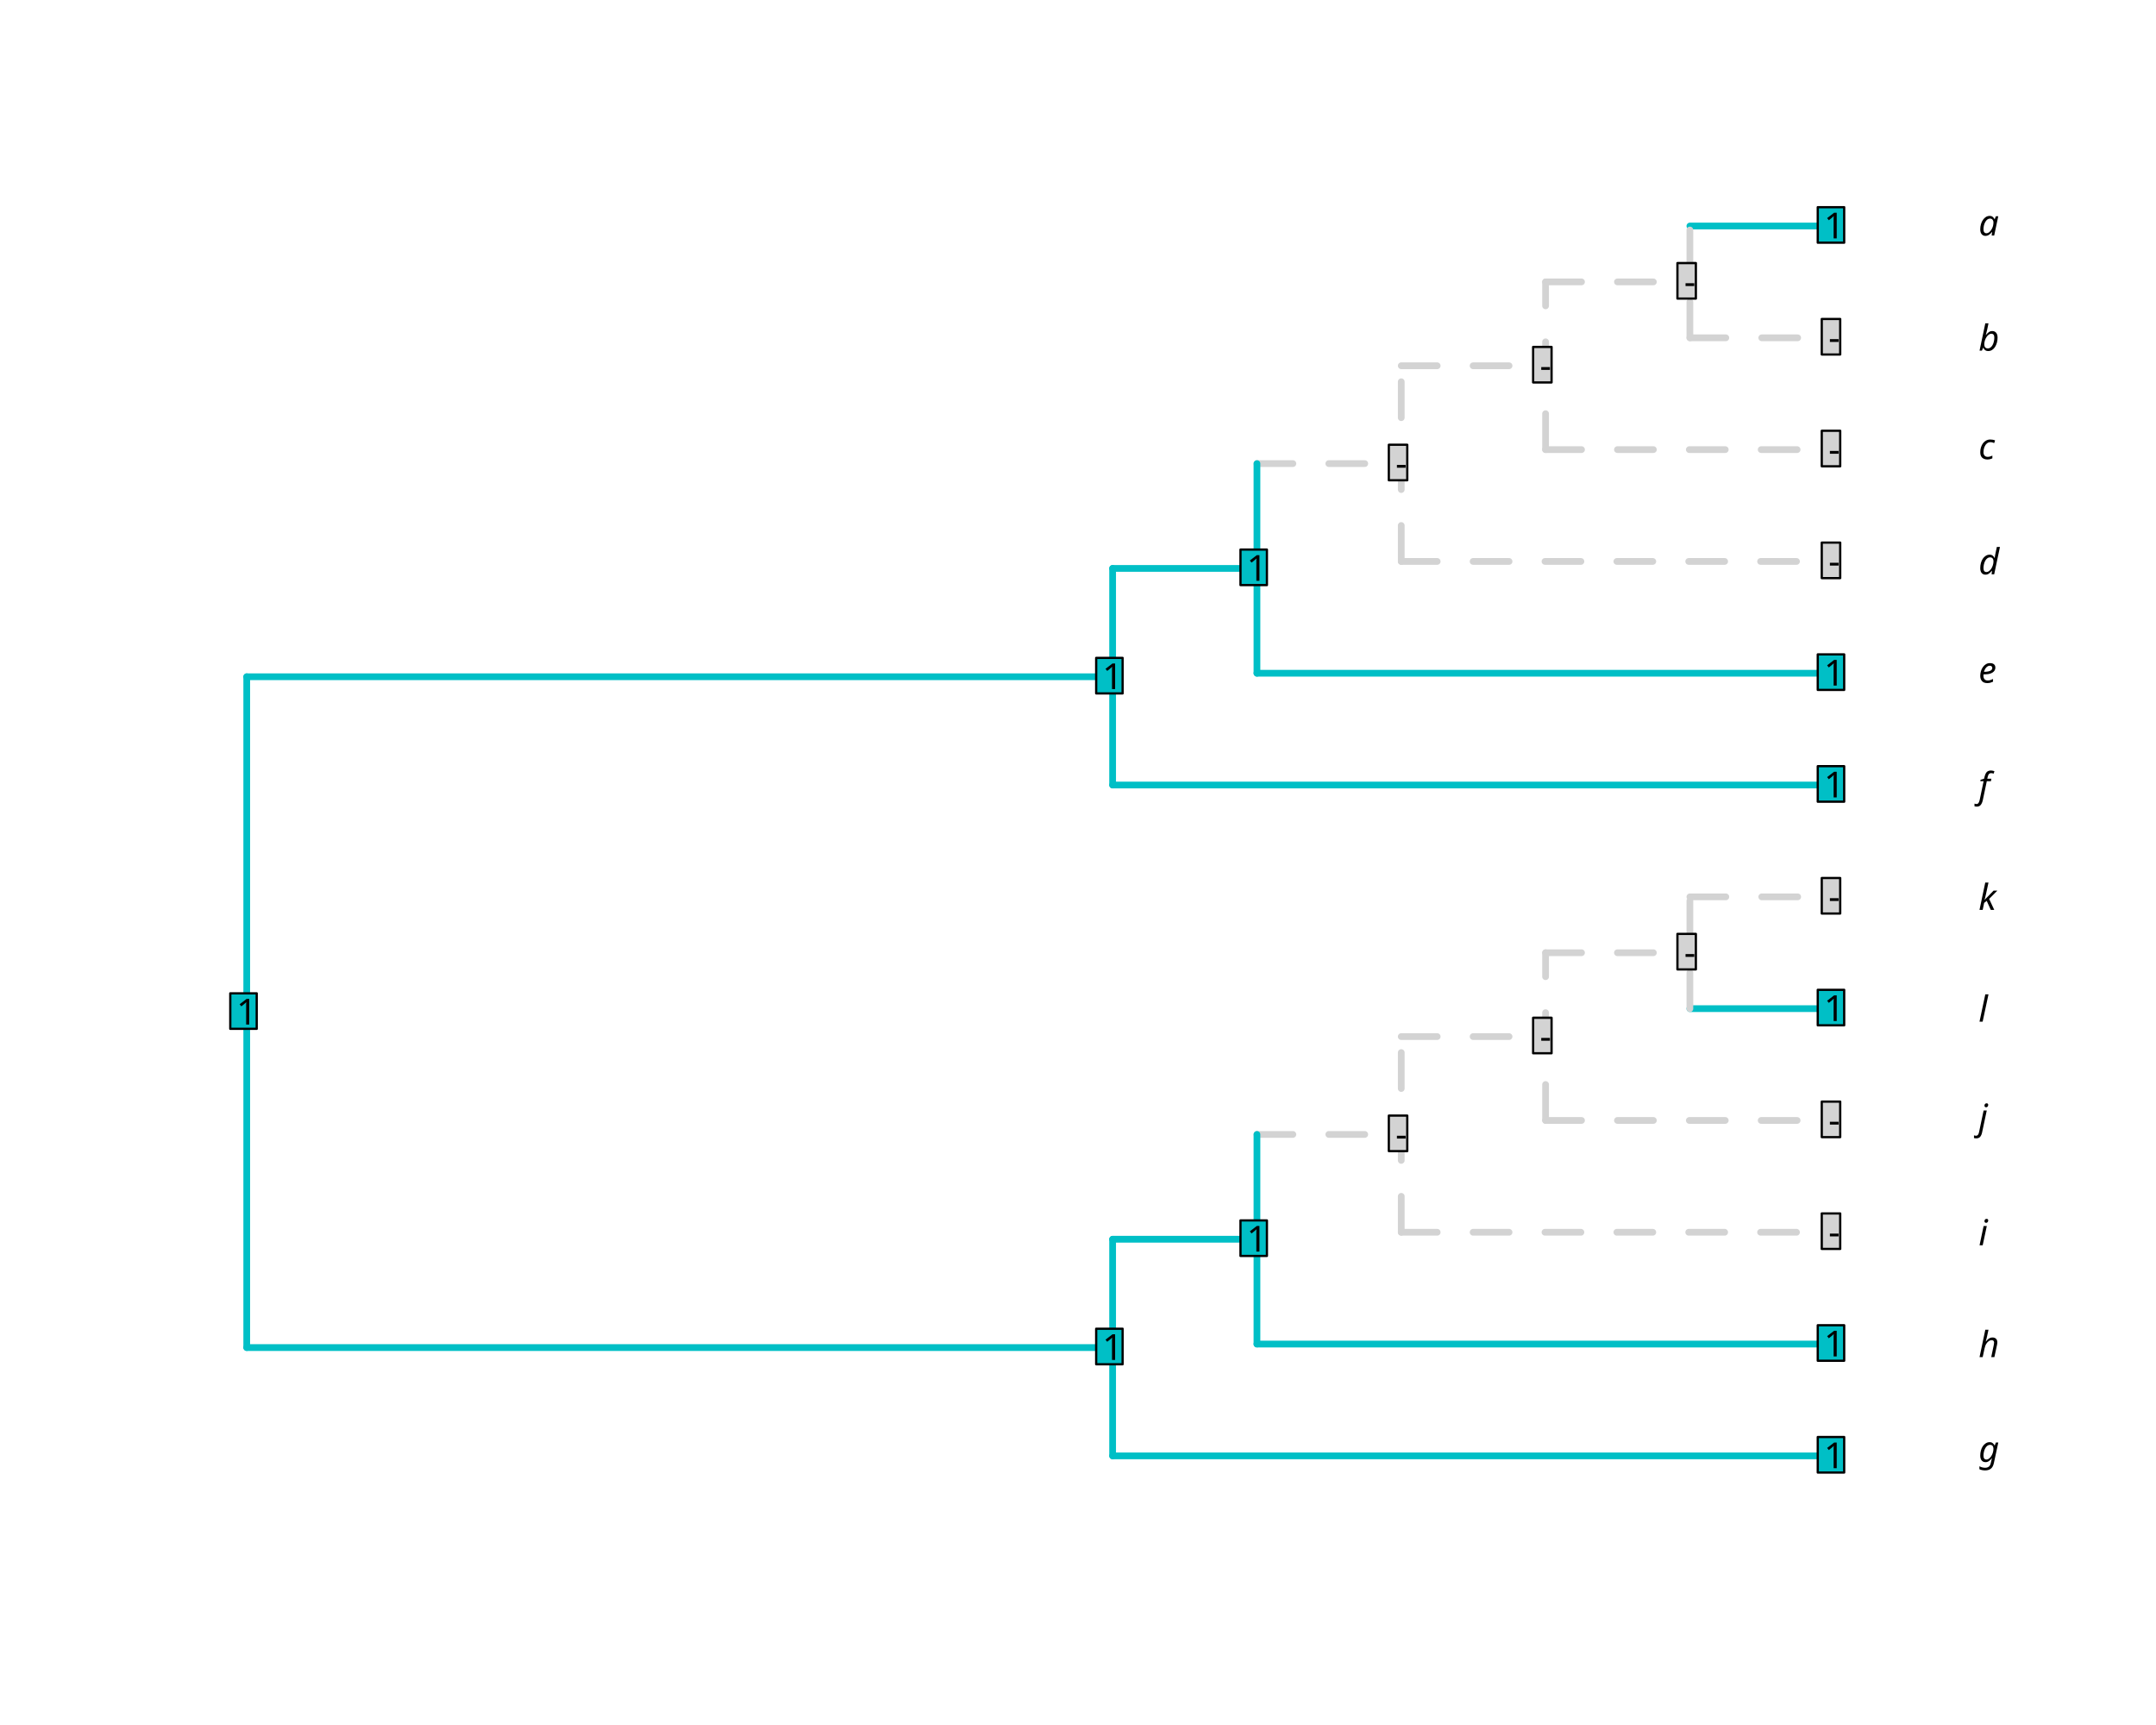
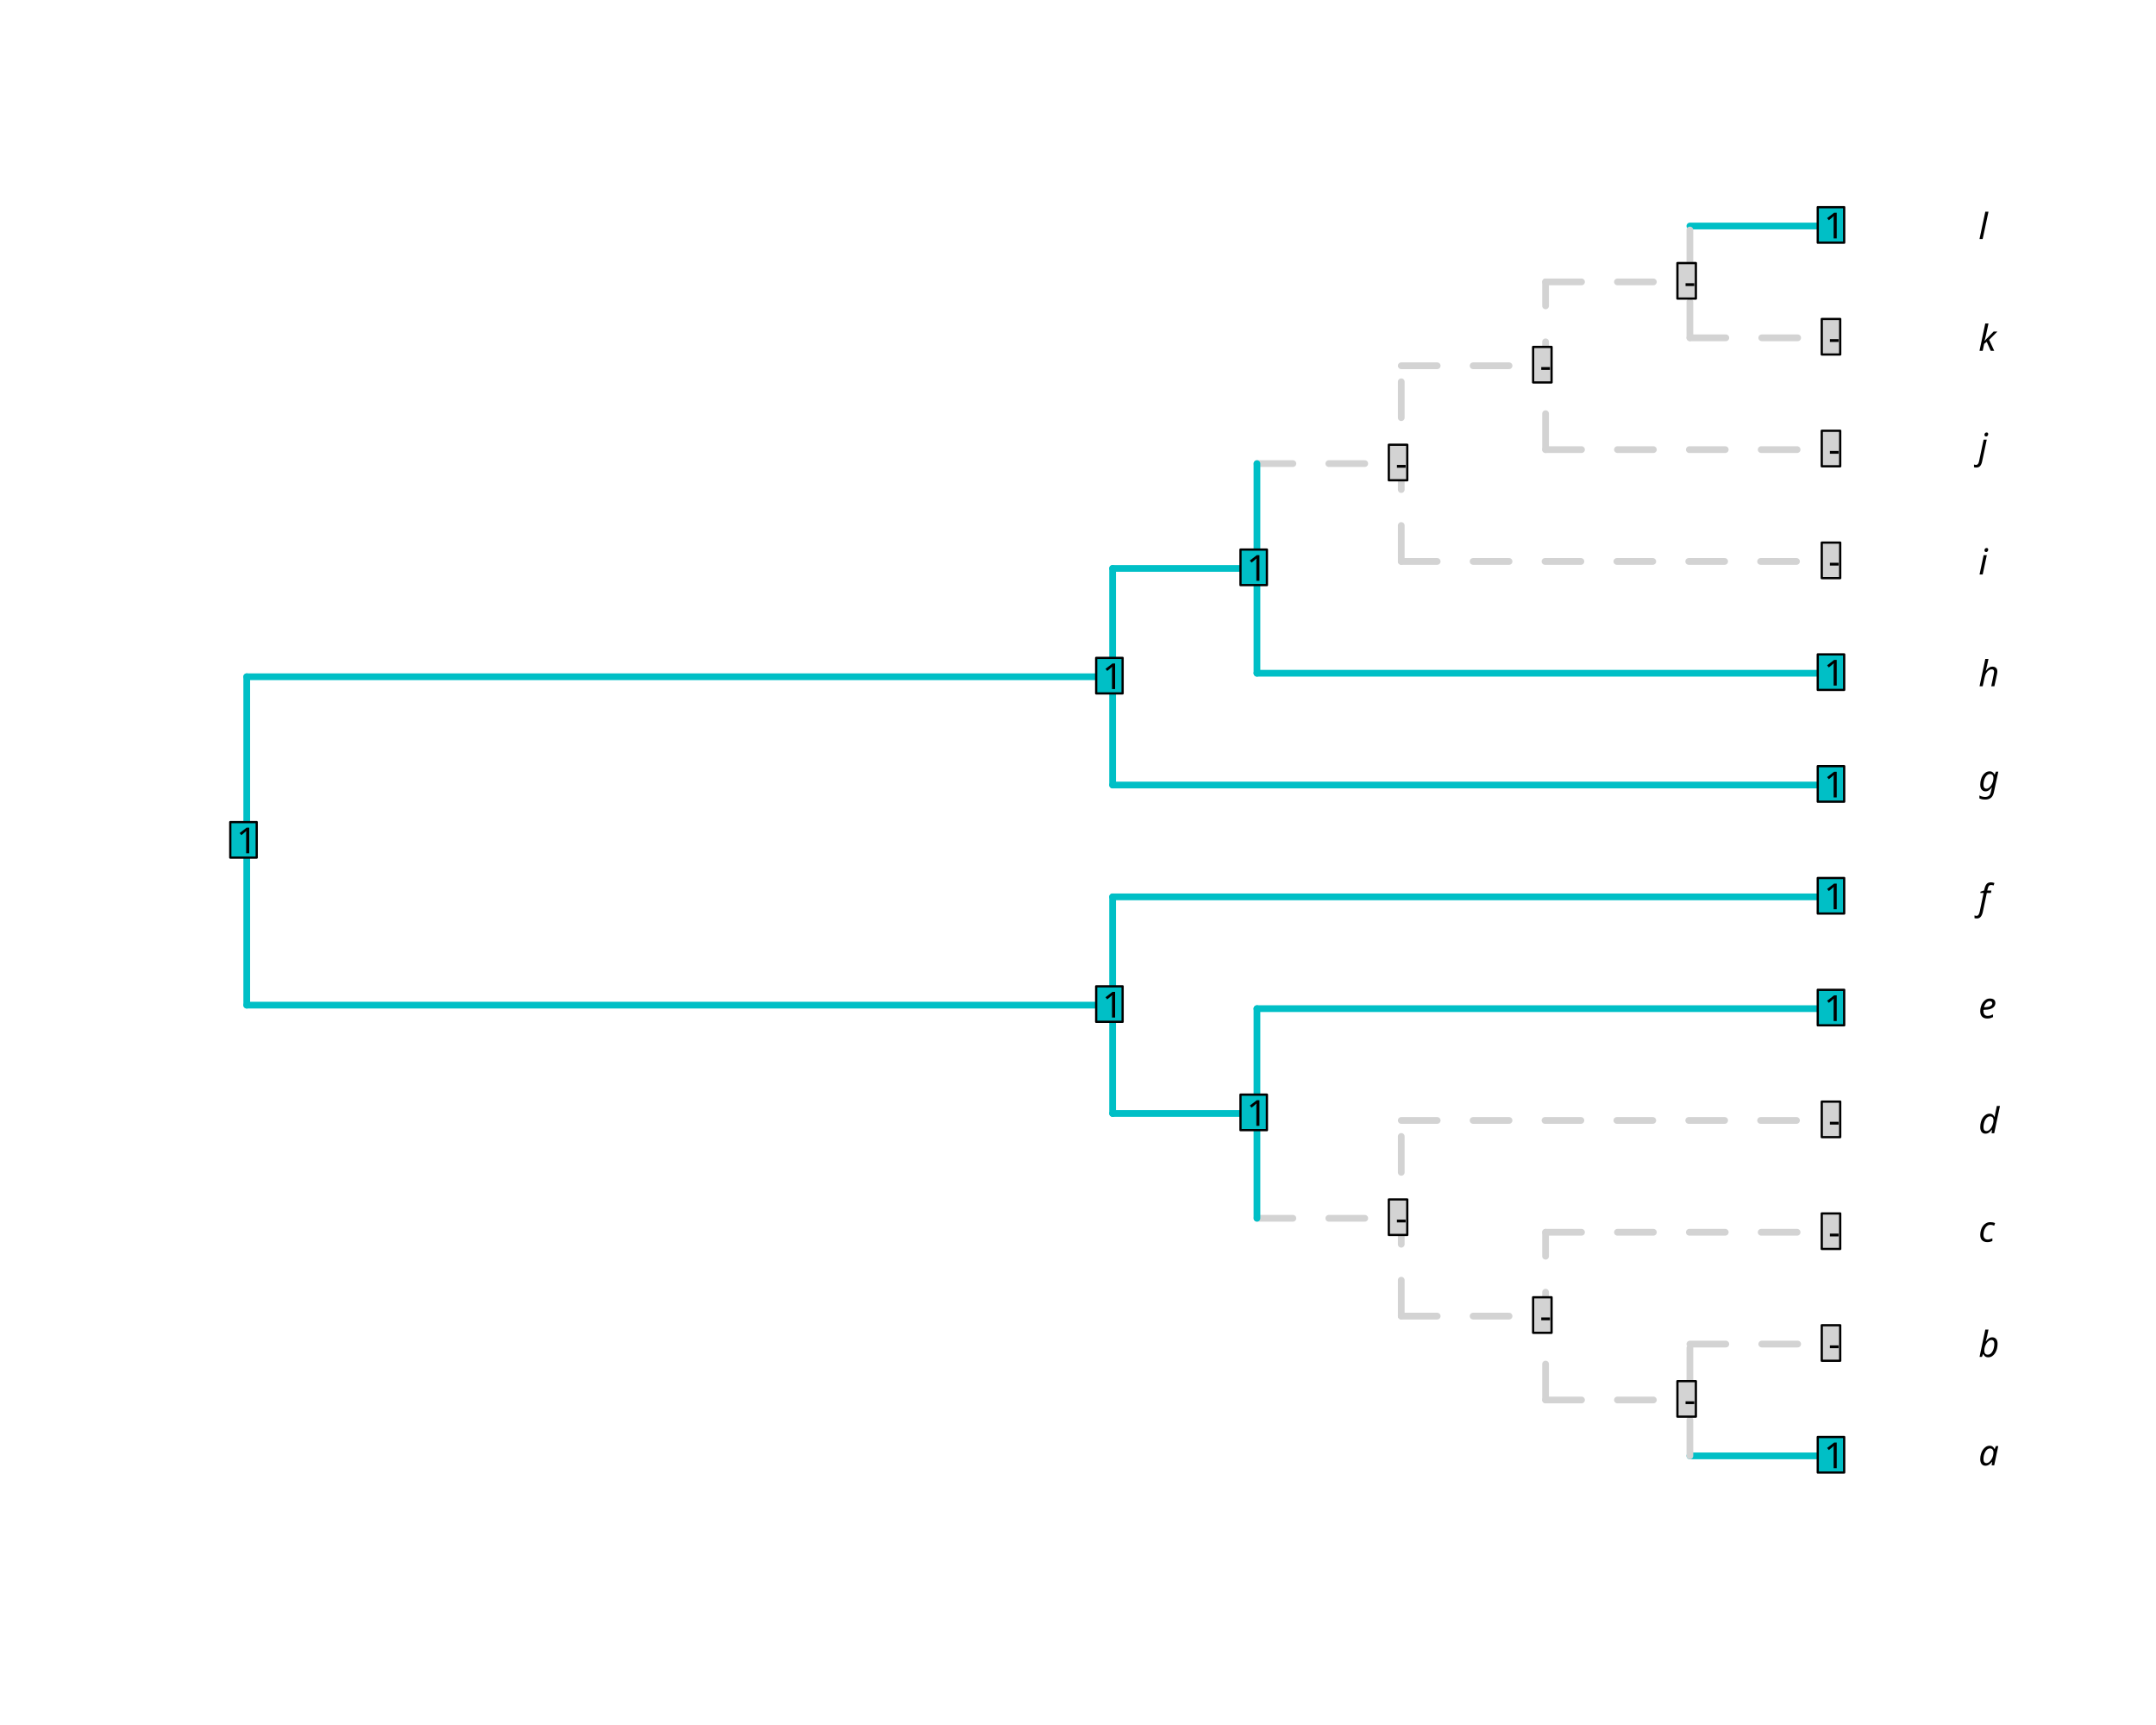
<svg xmlns="http://www.w3.org/2000/svg" class="svglite" data-engine-version="2.0" width="720.00pt" height="576.00pt" viewBox="0 0 720.00 576.00">
  <defs>
    <style type="text/css">
    .svglite line, .svglite polyline, .svglite polygon, .svglite path, .svglite rect, .svglite circle {
      fill: none;
      stroke: #000000;
      stroke-linecap: round;
      stroke-linejoin: round;
      stroke-miterlimit: 10.00;
    }
  </style>
  </defs>
  <rect width="100%" height="100%" style="stroke: none; fill: #FFFFFF;" />
  <defs>
    <clipPath id="cpMC4wMHw3MjAuMDB8MC4wMHw1NzYuMDA=">
      <rect x="0.00" y="0.00" width="720.00" height="576.00" />
    </clipPath>
  </defs>
  <g clip-path="url(#cpMC4wMHw3MjAuMDB8MC4wMHw1NzYuMDA=)">
</g>
  <defs>
    <clipPath id="cpNTkuMDR8Njg5Ljc2fDU5LjA0fDUwMi41Ng==">
      <rect x="59.04" y="59.04" width="630.72" height="443.52" />
    </clipPath>
  </defs>
  <g clip-path="url(#cpNTkuMDR8Njg5Ljc2fDU5LjA0fDUwMi41Ng==)">
-     <line x1="82.40" y1="449.97" x2="371.56" y2="449.97" style="stroke-width: 2.25; stroke: #00BFC6;" />
-     <line x1="371.56" y1="486.13" x2="612.54" y2="486.13" style="stroke-width: 2.25; stroke: #00BFC6;" />
-     <line x1="371.56" y1="413.80" x2="419.76" y2="413.80" style="stroke-width: 2.25; stroke: #00BFC6;" />
-     <line x1="419.76" y1="448.80" x2="612.54" y2="448.80" style="stroke-width: 2.25; stroke: #00BFC6;" />
-     <line x1="419.76" y1="378.80" x2="467.95" y2="378.80" style="stroke-width: 2.25; stroke: #D3D3D3; stroke-dasharray: 12.00,12.00;" />
-     <line x1="467.95" y1="411.47" x2="612.54" y2="411.47" style="stroke-width: 2.25; stroke: #D3D3D3; stroke-dasharray: 12.00,12.00;" />
-     <line x1="467.95" y1="346.13" x2="516.15" y2="346.13" style="stroke-width: 2.25; stroke: #D3D3D3; stroke-dasharray: 12.00,12.00;" />
-     <line x1="516.15" y1="374.13" x2="612.54" y2="374.13" style="stroke-width: 2.25; stroke: #D3D3D3; stroke-dasharray: 12.00,12.00;" />
-     <line x1="516.15" y1="318.13" x2="564.34" y2="318.13" style="stroke-width: 2.25; stroke: #D3D3D3; stroke-dasharray: 12.00,12.00;" />
-     <line x1="564.34" y1="336.80" x2="612.54" y2="336.80" style="stroke-width: 2.25; stroke: #00BFC6;" />
-     <line x1="564.34" y1="299.47" x2="612.54" y2="299.47" style="stroke-width: 2.25; stroke: #D3D3D3; stroke-dasharray: 12.00,12.00;" />
+     <line x1="82.40" y1="335.63" x2="371.56" y2="335.63" style="stroke-width: 2.25; stroke: #00BFC6;" />
+     <line x1="371.56" y1="371.80" x2="419.76" y2="371.80" style="stroke-width: 2.25; stroke: #00BFC6;" />
+     <line x1="419.76" y1="406.80" x2="467.95" y2="406.80" style="stroke-width: 2.25; stroke: #D3D3D3; stroke-dasharray: 12.00,12.00;" />
+     <line x1="467.95" y1="439.47" x2="516.15" y2="439.47" style="stroke-width: 2.25; stroke: #D3D3D3; stroke-dasharray: 12.00,12.00;" />
+     <line x1="516.15" y1="467.47" x2="564.34" y2="467.47" style="stroke-width: 2.25; stroke: #D3D3D3; stroke-dasharray: 12.00,12.00;" />
+     <line x1="564.34" y1="486.13" x2="612.54" y2="486.13" style="stroke-width: 2.25; stroke: #00BFC6;" />
+     <line x1="564.34" y1="448.80" x2="612.54" y2="448.80" style="stroke-width: 2.25; stroke: #D3D3D3; stroke-dasharray: 12.00,12.00;" />
+     <line x1="516.15" y1="411.47" x2="612.54" y2="411.47" style="stroke-width: 2.25; stroke: #D3D3D3; stroke-dasharray: 12.00,12.00;" />
+     <line x1="467.95" y1="374.13" x2="612.54" y2="374.13" style="stroke-width: 2.25; stroke: #D3D3D3; stroke-dasharray: 12.00,12.00;" />
+     <line x1="419.76" y1="336.80" x2="612.54" y2="336.80" style="stroke-width: 2.25; stroke: #00BFC6;" />
+     <line x1="371.56" y1="299.47" x2="612.54" y2="299.47" style="stroke-width: 2.25; stroke: #00BFC6;" />
    <line x1="82.40" y1="225.97" x2="371.56" y2="225.97" style="stroke-width: 2.25; stroke: #00BFC6;" />
    <line x1="371.56" y1="262.13" x2="612.54" y2="262.13" style="stroke-width: 2.25; stroke: #00BFC6;" />
    <line x1="371.56" y1="189.80" x2="419.76" y2="189.80" style="stroke-width: 2.25; stroke: #00BFC6;" />
    <line x1="419.76" y1="224.80" x2="612.54" y2="224.80" style="stroke-width: 2.25; stroke: #00BFC6;" />
    <line x1="419.76" y1="154.80" x2="467.95" y2="154.80" style="stroke-width: 2.25; stroke: #D3D3D3; stroke-dasharray: 12.00,12.00;" />
    <line x1="467.95" y1="187.47" x2="612.54" y2="187.47" style="stroke-width: 2.25; stroke: #D3D3D3; stroke-dasharray: 12.00,12.00;" />
    <line x1="467.95" y1="122.13" x2="516.15" y2="122.13" style="stroke-width: 2.25; stroke: #D3D3D3; stroke-dasharray: 12.00,12.00;" />
    <line x1="516.15" y1="150.13" x2="612.54" y2="150.13" style="stroke-width: 2.25; stroke: #D3D3D3; stroke-dasharray: 12.00,12.00;" />
    <line x1="516.15" y1="94.13" x2="564.34" y2="94.13" style="stroke-width: 2.25; stroke: #D3D3D3; stroke-dasharray: 12.00,12.00;" />
    <line x1="564.34" y1="112.80" x2="612.54" y2="112.80" style="stroke-width: 2.25; stroke: #D3D3D3; stroke-dasharray: 12.00,12.00;" />
    <line x1="564.34" y1="75.47" x2="612.54" y2="75.47" style="stroke-width: 2.25; stroke: #00BFC6;" />
-     <line x1="82.40" y1="449.97" x2="82.40" y2="225.97" style="stroke-width: 2.25; stroke: #00BFC6;" />
+     <line x1="82.40" y1="335.63" x2="82.40" y2="225.97" style="stroke-width: 2.25; stroke: #00BFC6;" />
+     <line x1="371.56" y1="371.80" x2="371.56" y2="299.47" style="stroke-width: 2.25; stroke: #00BFC6;" />
+     <line x1="419.76" y1="406.80" x2="419.76" y2="336.80" style="stroke-width: 2.25; stroke: #00BFC6;" />
+     <line x1="467.95" y1="439.47" x2="467.95" y2="374.13" style="stroke-width: 2.25; stroke: #D3D3D3; stroke-dasharray: 12.00,12.00;" />
+     <line x1="516.15" y1="467.47" x2="516.15" y2="411.47" style="stroke-width: 2.25; stroke: #D3D3D3; stroke-dasharray: 12.00,12.00;" />
+     <line x1="564.34" y1="486.13" x2="564.34" y2="448.80" style="stroke-width: 2.25; stroke: #D3D3D3; stroke-dasharray: 12.00,12.00;" />
    <line x1="371.56" y1="262.13" x2="371.56" y2="189.80" style="stroke-width: 2.25; stroke: #00BFC6;" />
    <line x1="419.76" y1="224.80" x2="419.76" y2="154.80" style="stroke-width: 2.25; stroke: #00BFC6;" />
    <line x1="467.95" y1="187.47" x2="467.95" y2="122.13" style="stroke-width: 2.25; stroke: #D3D3D3; stroke-dasharray: 12.00,12.00;" />
    <line x1="516.15" y1="150.13" x2="516.15" y2="94.13" style="stroke-width: 2.25; stroke: #D3D3D3; stroke-dasharray: 12.00,12.00;" />
    <line x1="564.34" y1="112.80" x2="564.34" y2="75.47" style="stroke-width: 2.25; stroke: #D3D3D3; stroke-dasharray: 12.00,12.00;" />
-     <line x1="371.56" y1="486.13" x2="371.56" y2="413.80" style="stroke-width: 2.25; stroke: #00BFC6;" />
-     <line x1="419.76" y1="448.80" x2="419.76" y2="378.80" style="stroke-width: 2.25; stroke: #00BFC6;" />
-     <line x1="467.95" y1="411.47" x2="467.95" y2="346.13" style="stroke-width: 2.25; stroke: #D3D3D3; stroke-dasharray: 12.00,12.00;" />
-     <line x1="516.15" y1="374.13" x2="516.15" y2="318.13" style="stroke-width: 2.25; stroke: #D3D3D3; stroke-dasharray: 12.00,12.00;" />
-     <line x1="564.34" y1="336.80" x2="564.34" y2="299.47" style="stroke-width: 2.25; stroke: #D3D3D3; stroke-dasharray: 12.00,12.00;" />
-     <text x="660.73" y="78.64" style="font-size: 12.00px; font-style: italic; font-family: sans;" textLength="6.67px" lengthAdjust="spacingAndGlyphs">a</text>
-     <text x="660.73" y="117.09" style="font-size: 12.00px; font-style: italic; font-family: sans;" textLength="6.67px" lengthAdjust="spacingAndGlyphs">b</text>
-     <text x="660.73" y="153.30" style="font-size: 12.00px; font-style: italic; font-family: sans;" textLength="6.00px" lengthAdjust="spacingAndGlyphs">c</text>
-     <text x="660.73" y="191.76" style="font-size: 12.00px; font-style: italic; font-family: sans;" textLength="6.67px" lengthAdjust="spacingAndGlyphs">d</text>
-     <text x="660.73" y="227.97" style="font-size: 12.00px; font-style: italic; font-family: sans;" textLength="6.67px" lengthAdjust="spacingAndGlyphs">e</text>
-     <text x="660.73" y="266.47" style="font-size: 12.00px; font-style: italic; font-family: sans;" textLength="3.33px" lengthAdjust="spacingAndGlyphs">f</text>
-     <text x="660.73" y="488.11" style="font-size: 12.00px; font-style: italic; font-family: sans;" textLength="6.67px" lengthAdjust="spacingAndGlyphs">g</text>
-     <text x="660.73" y="453.15" style="font-size: 12.00px; font-style: italic; font-family: sans;" textLength="6.67px" lengthAdjust="spacingAndGlyphs">h</text>
-     <text x="660.73" y="415.82" style="font-size: 12.00px; font-style: italic; font-family: sans;" textLength="2.66px" lengthAdjust="spacingAndGlyphs">i</text>
-     <text x="660.73" y="377.24" style="font-size: 12.00px; font-style: italic; font-family: sans;" textLength="2.66px" lengthAdjust="spacingAndGlyphs">j</text>
-     <text x="660.73" y="303.82" style="font-size: 12.00px; font-style: italic; font-family: sans;" textLength="6.00px" lengthAdjust="spacingAndGlyphs">k</text>
-     <text x="660.73" y="341.15" style="font-size: 12.00px; font-style: italic; font-family: sans;" textLength="2.66px" lengthAdjust="spacingAndGlyphs">l</text>
-     <rect x="607.04" y="69.18" width="8.83" height="11.86" style="stroke-width: 0.75; fill: #00BFC6;" />
-     <rect x="608.38" y="106.51" width="6.16" height="11.86" style="stroke-width: 0.75; fill: #D3D3D3;" />
-     <rect x="608.38" y="143.84" width="6.16" height="11.86" style="stroke-width: 0.75; fill: #D3D3D3;" />
-     <rect x="608.38" y="181.18" width="6.16" height="11.86" style="stroke-width: 0.75; fill: #D3D3D3;" />
-     <rect x="607.04" y="218.51" width="8.83" height="11.86" style="stroke-width: 0.75; fill: #00BFC6;" />
-     <rect x="607.04" y="255.84" width="8.83" height="11.86" style="stroke-width: 0.75; fill: #00BFC6;" />
+     <text x="660.73" y="489.30" style="font-size: 12.00px; font-style: italic; font-family: sans;" textLength="6.67px" lengthAdjust="spacingAndGlyphs">a</text>
+     <text x="660.73" y="453.09" style="font-size: 12.00px; font-style: italic; font-family: sans;" textLength="6.67px" lengthAdjust="spacingAndGlyphs">b</text>
+     <text x="660.73" y="414.64" style="font-size: 12.00px; font-style: italic; font-family: sans;" textLength="6.00px" lengthAdjust="spacingAndGlyphs">c</text>
+     <text x="660.73" y="378.42" style="font-size: 12.00px; font-style: italic; font-family: sans;" textLength="6.67px" lengthAdjust="spacingAndGlyphs">d</text>
+     <text x="660.73" y="339.97" style="font-size: 12.00px; font-style: italic; font-family: sans;" textLength="6.67px" lengthAdjust="spacingAndGlyphs">e</text>
+     <text x="660.73" y="303.81" style="font-size: 12.00px; font-style: italic; font-family: sans;" textLength="3.33px" lengthAdjust="spacingAndGlyphs">f</text>
+     <text x="660.73" y="264.11" style="font-size: 12.00px; font-style: italic; font-family: sans;" textLength="6.67px" lengthAdjust="spacingAndGlyphs">g</text>
+     <text x="660.73" y="229.15" style="font-size: 12.00px; font-style: italic; font-family: sans;" textLength="6.67px" lengthAdjust="spacingAndGlyphs">h</text>
+     <text x="660.73" y="191.82" style="font-size: 12.00px; font-style: italic; font-family: sans;" textLength="2.66px" lengthAdjust="spacingAndGlyphs">i</text>
+     <text x="660.73" y="153.24" style="font-size: 12.00px; font-style: italic; font-family: sans;" textLength="2.66px" lengthAdjust="spacingAndGlyphs">j</text>
+     <text x="660.73" y="117.15" style="font-size: 12.00px; font-style: italic; font-family: sans;" textLength="6.00px" lengthAdjust="spacingAndGlyphs">k</text>
+     <text x="660.73" y="79.82" style="font-size: 12.00px; font-style: italic; font-family: sans;" textLength="2.66px" lengthAdjust="spacingAndGlyphs">l</text>
    <rect x="607.04" y="479.84" width="8.83" height="11.86" style="stroke-width: 0.75; fill: #00BFC6;" />
-     <rect x="607.04" y="442.51" width="8.83" height="11.86" style="stroke-width: 0.75; fill: #00BFC6;" />
+     <rect x="608.38" y="442.51" width="6.16" height="11.86" style="stroke-width: 0.75; fill: #D3D3D3;" />
    <rect x="608.38" y="405.18" width="6.16" height="11.86" style="stroke-width: 0.75; fill: #D3D3D3;" />
    <rect x="608.38" y="367.84" width="6.16" height="11.86" style="stroke-width: 0.75; fill: #D3D3D3;" />
-     <rect x="608.38" y="293.18" width="6.16" height="11.86" style="stroke-width: 0.75; fill: #D3D3D3;" />
    <rect x="607.04" y="330.51" width="8.83" height="11.86" style="stroke-width: 0.75; fill: #00BFC6;" />
-     <rect x="76.90" y="331.68" width="8.83" height="11.86" style="stroke-width: 0.75; fill: #00BFC6;" />
+     <rect x="607.04" y="293.18" width="8.83" height="11.86" style="stroke-width: 0.75; fill: #00BFC6;" />
+     <rect x="607.04" y="255.84" width="8.83" height="11.86" style="stroke-width: 0.75; fill: #00BFC6;" />
+     <rect x="607.04" y="218.51" width="8.83" height="11.86" style="stroke-width: 0.75; fill: #00BFC6;" />
+     <rect x="608.38" y="181.18" width="6.16" height="11.86" style="stroke-width: 0.75; fill: #D3D3D3;" />
+     <rect x="608.38" y="143.84" width="6.16" height="11.86" style="stroke-width: 0.75; fill: #D3D3D3;" />
+     <rect x="608.38" y="106.51" width="6.16" height="11.86" style="stroke-width: 0.75; fill: #D3D3D3;" />
+     <rect x="607.04" y="69.18" width="8.83" height="11.86" style="stroke-width: 0.75; fill: #00BFC6;" />
+     <rect x="76.90" y="274.51" width="8.83" height="11.86" style="stroke-width: 0.75; fill: #00BFC6;" />
+     <rect x="366.07" y="329.34" width="8.83" height="11.86" style="stroke-width: 0.75; fill: #00BFC6;" />
+     <rect x="414.26" y="365.51" width="8.83" height="11.86" style="stroke-width: 0.75; fill: #00BFC6;" />
+     <rect x="463.80" y="400.51" width="6.16" height="11.86" style="stroke-width: 0.75; fill: #D3D3D3;" />
+     <rect x="511.99" y="433.18" width="6.16" height="11.86" style="stroke-width: 0.75; fill: #D3D3D3;" />
+     <rect x="560.18" y="461.18" width="6.16" height="11.86" style="stroke-width: 0.75; fill: #D3D3D3;" />
    <rect x="366.07" y="219.68" width="8.83" height="11.86" style="stroke-width: 0.75; fill: #00BFC6;" />
    <rect x="414.26" y="183.51" width="8.83" height="11.86" style="stroke-width: 0.75; fill: #00BFC6;" />
    <rect x="463.80" y="148.51" width="6.16" height="11.86" style="stroke-width: 0.75; fill: #D3D3D3;" />
    <rect x="511.99" y="115.84" width="6.16" height="11.86" style="stroke-width: 0.75; fill: #D3D3D3;" />
    <rect x="560.18" y="87.84" width="6.16" height="11.86" style="stroke-width: 0.75; fill: #D3D3D3;" />
-     <rect x="366.07" y="443.68" width="8.83" height="11.86" style="stroke-width: 0.75; fill: #00BFC6;" />
-     <rect x="414.26" y="407.51" width="8.83" height="11.86" style="stroke-width: 0.75; fill: #00BFC6;" />
-     <rect x="463.80" y="372.51" width="6.16" height="11.86" style="stroke-width: 0.75; fill: #D3D3D3;" />
-     <rect x="511.99" y="339.84" width="6.16" height="11.86" style="stroke-width: 0.75; fill: #D3D3D3;" />
-     <rect x="560.18" y="311.84" width="6.16" height="11.86" style="stroke-width: 0.75; fill: #D3D3D3;" />
-     <text x="612.54" y="79.60" text-anchor="middle" style="font-size: 12.00px; font-family: sans;" textLength="6.67px" lengthAdjust="spacingAndGlyphs">1</text>
-     <text x="612.54" y="116.93" text-anchor="middle" style="font-size: 12.00px; font-family: sans;" textLength="4.00px" lengthAdjust="spacingAndGlyphs">-</text>
-     <text x="612.54" y="154.26" text-anchor="middle" style="font-size: 12.00px; font-family: sans;" textLength="4.00px" lengthAdjust="spacingAndGlyphs">-</text>
-     <text x="612.54" y="191.60" text-anchor="middle" style="font-size: 12.00px; font-family: sans;" textLength="4.00px" lengthAdjust="spacingAndGlyphs">-</text>
-     <text x="612.54" y="228.93" text-anchor="middle" style="font-size: 12.00px; font-family: sans;" textLength="6.67px" lengthAdjust="spacingAndGlyphs">1</text>
-     <text x="612.54" y="266.26" text-anchor="middle" style="font-size: 12.00px; font-family: sans;" textLength="6.67px" lengthAdjust="spacingAndGlyphs">1</text>
    <text x="612.54" y="490.26" text-anchor="middle" style="font-size: 12.00px; font-family: sans;" textLength="6.67px" lengthAdjust="spacingAndGlyphs">1</text>
-     <text x="612.54" y="452.93" text-anchor="middle" style="font-size: 12.00px; font-family: sans;" textLength="6.67px" lengthAdjust="spacingAndGlyphs">1</text>
+     <text x="612.54" y="452.93" text-anchor="middle" style="font-size: 12.00px; font-family: sans;" textLength="4.00px" lengthAdjust="spacingAndGlyphs">-</text>
    <text x="612.54" y="415.60" text-anchor="middle" style="font-size: 12.00px; font-family: sans;" textLength="4.00px" lengthAdjust="spacingAndGlyphs">-</text>
    <text x="612.54" y="378.26" text-anchor="middle" style="font-size: 12.00px; font-family: sans;" textLength="4.00px" lengthAdjust="spacingAndGlyphs">-</text>
-     <text x="612.54" y="303.60" text-anchor="middle" style="font-size: 12.00px; font-family: sans;" textLength="4.00px" lengthAdjust="spacingAndGlyphs">-</text>
    <text x="612.54" y="340.93" text-anchor="middle" style="font-size: 12.00px; font-family: sans;" textLength="6.67px" lengthAdjust="spacingAndGlyphs">1</text>
-     <text x="82.40" y="342.10" text-anchor="middle" style="font-size: 12.00px; font-family: sans;" textLength="6.67px" lengthAdjust="spacingAndGlyphs">1</text>
+     <text x="612.54" y="303.60" text-anchor="middle" style="font-size: 12.00px; font-family: sans;" textLength="6.67px" lengthAdjust="spacingAndGlyphs">1</text>
+     <text x="612.54" y="266.26" text-anchor="middle" style="font-size: 12.00px; font-family: sans;" textLength="6.67px" lengthAdjust="spacingAndGlyphs">1</text>
+     <text x="612.54" y="228.93" text-anchor="middle" style="font-size: 12.00px; font-family: sans;" textLength="6.67px" lengthAdjust="spacingAndGlyphs">1</text>
+     <text x="612.54" y="191.60" text-anchor="middle" style="font-size: 12.00px; font-family: sans;" textLength="4.00px" lengthAdjust="spacingAndGlyphs">-</text>
+     <text x="612.54" y="154.26" text-anchor="middle" style="font-size: 12.00px; font-family: sans;" textLength="4.00px" lengthAdjust="spacingAndGlyphs">-</text>
+     <text x="612.54" y="116.93" text-anchor="middle" style="font-size: 12.00px; font-family: sans;" textLength="4.00px" lengthAdjust="spacingAndGlyphs">-</text>
+     <text x="612.54" y="79.60" text-anchor="middle" style="font-size: 12.00px; font-family: sans;" textLength="6.67px" lengthAdjust="spacingAndGlyphs">1</text>
+     <text x="82.40" y="284.93" text-anchor="middle" style="font-size: 12.00px; font-family: sans;" textLength="6.67px" lengthAdjust="spacingAndGlyphs">1</text>
+     <text x="371.56" y="339.76" text-anchor="middle" style="font-size: 12.00px; font-family: sans;" textLength="6.67px" lengthAdjust="spacingAndGlyphs">1</text>
+     <text x="419.76" y="375.93" text-anchor="middle" style="font-size: 12.00px; font-family: sans;" textLength="6.67px" lengthAdjust="spacingAndGlyphs">1</text>
+     <text x="467.95" y="410.93" text-anchor="middle" style="font-size: 12.00px; font-family: sans;" textLength="4.00px" lengthAdjust="spacingAndGlyphs">-</text>
+     <text x="516.15" y="443.60" text-anchor="middle" style="font-size: 12.00px; font-family: sans;" textLength="4.00px" lengthAdjust="spacingAndGlyphs">-</text>
+     <text x="564.34" y="471.60" text-anchor="middle" style="font-size: 12.00px; font-family: sans;" textLength="4.00px" lengthAdjust="spacingAndGlyphs">-</text>
    <text x="371.56" y="230.10" text-anchor="middle" style="font-size: 12.00px; font-family: sans;" textLength="6.67px" lengthAdjust="spacingAndGlyphs">1</text>
    <text x="419.76" y="193.93" text-anchor="middle" style="font-size: 12.00px; font-family: sans;" textLength="6.67px" lengthAdjust="spacingAndGlyphs">1</text>
    <text x="467.95" y="158.93" text-anchor="middle" style="font-size: 12.00px; font-family: sans;" textLength="4.00px" lengthAdjust="spacingAndGlyphs">-</text>
    <text x="516.15" y="126.26" text-anchor="middle" style="font-size: 12.00px; font-family: sans;" textLength="4.00px" lengthAdjust="spacingAndGlyphs">-</text>
    <text x="564.34" y="98.26" text-anchor="middle" style="font-size: 12.00px; font-family: sans;" textLength="4.00px" lengthAdjust="spacingAndGlyphs">-</text>
-     <text x="371.56" y="454.10" text-anchor="middle" style="font-size: 12.00px; font-family: sans;" textLength="6.67px" lengthAdjust="spacingAndGlyphs">1</text>
-     <text x="419.76" y="417.93" text-anchor="middle" style="font-size: 12.00px; font-family: sans;" textLength="6.67px" lengthAdjust="spacingAndGlyphs">1</text>
-     <text x="467.95" y="382.93" text-anchor="middle" style="font-size: 12.00px; font-family: sans;" textLength="4.00px" lengthAdjust="spacingAndGlyphs">-</text>
-     <text x="516.15" y="350.26" text-anchor="middle" style="font-size: 12.00px; font-family: sans;" textLength="4.00px" lengthAdjust="spacingAndGlyphs">-</text>
-     <text x="564.34" y="322.26" text-anchor="middle" style="font-size: 12.00px; font-family: sans;" textLength="4.00px" lengthAdjust="spacingAndGlyphs">-</text>
  </g>
</svg>
